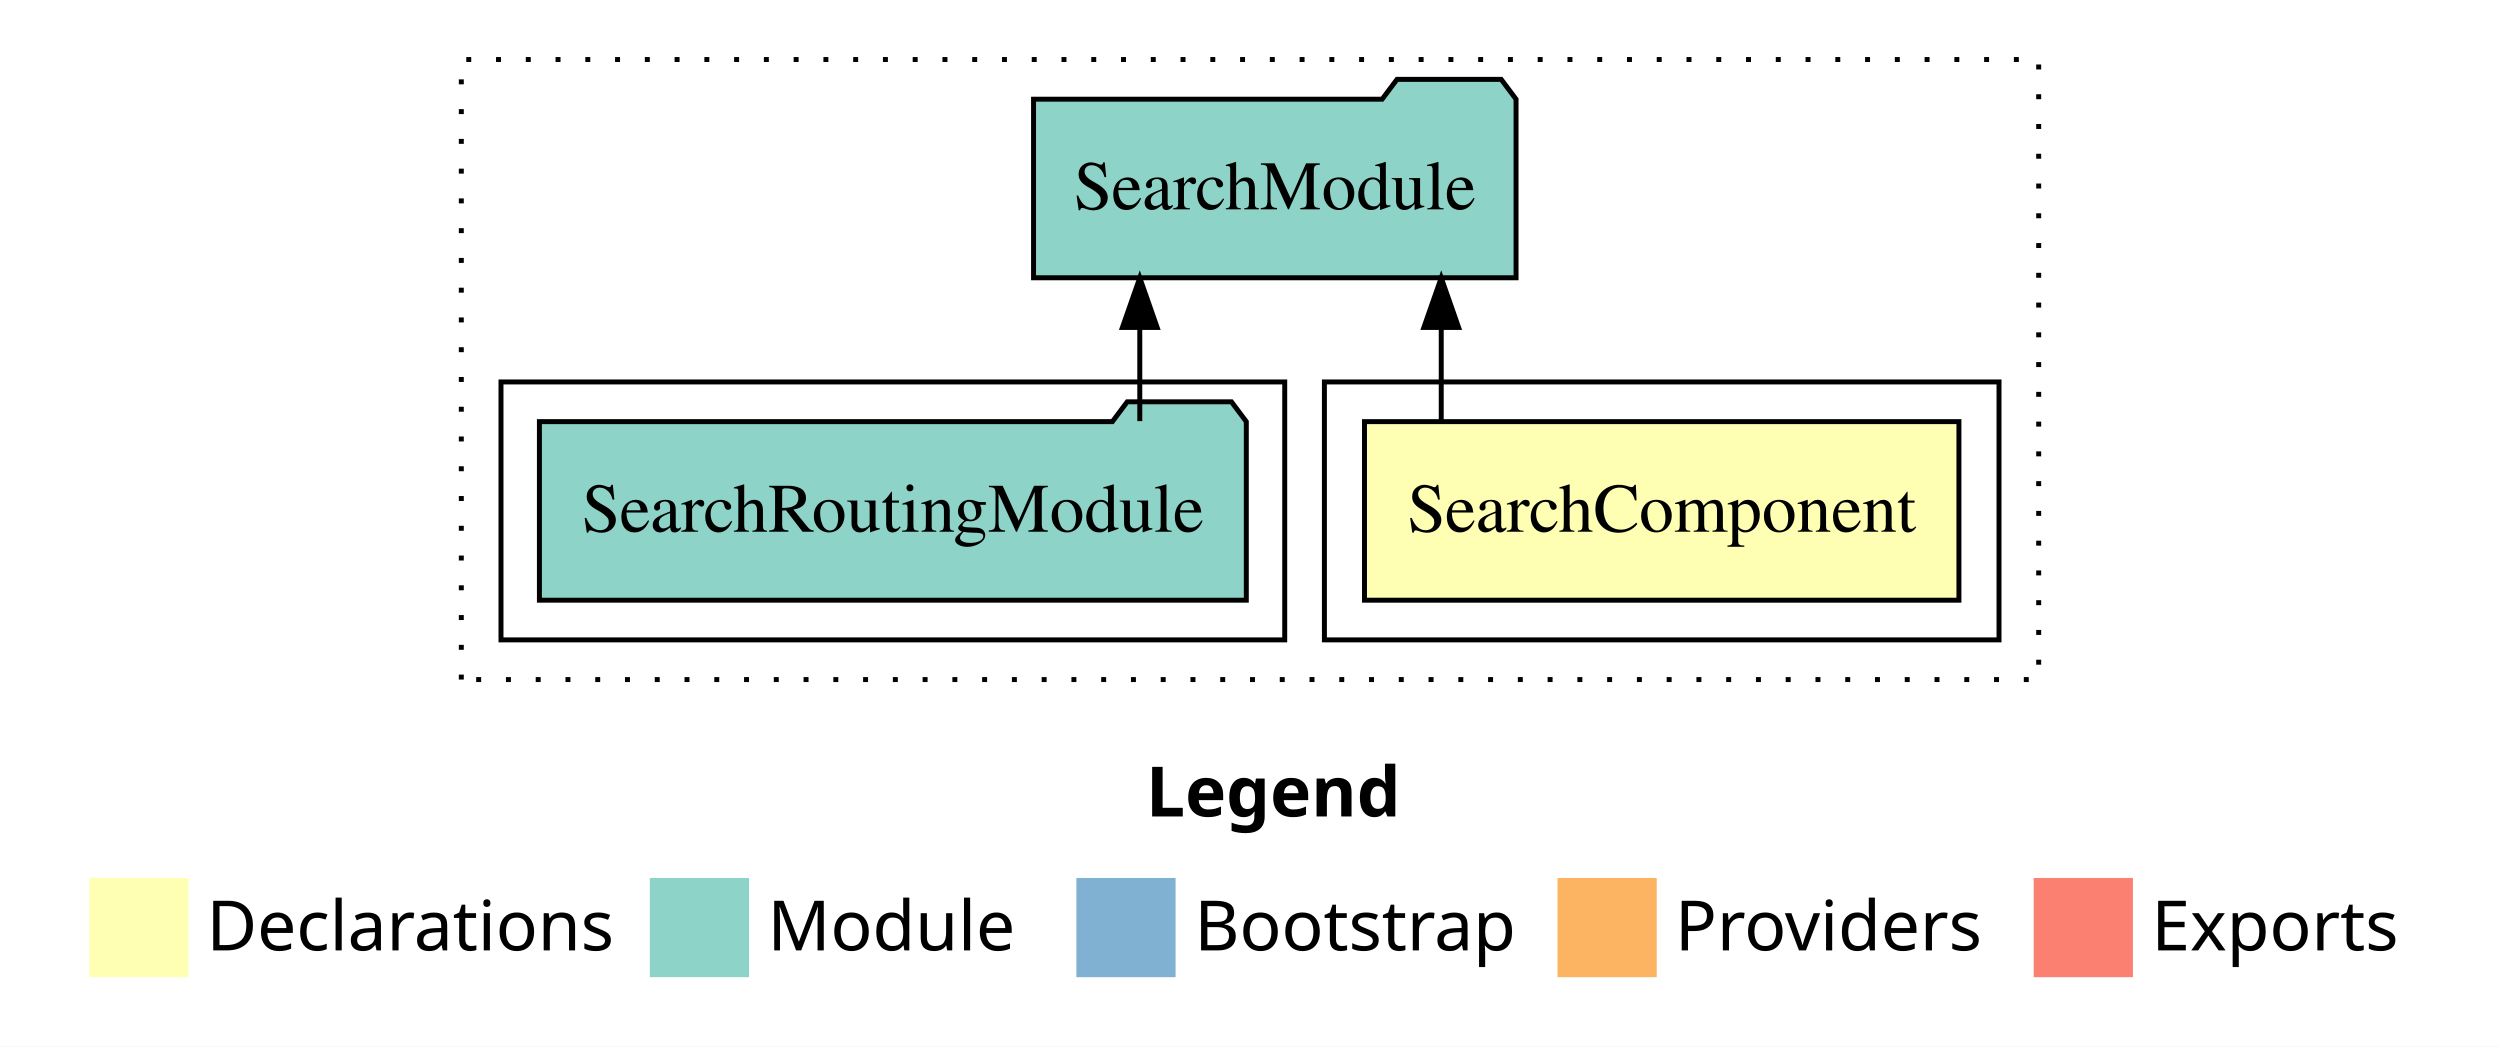
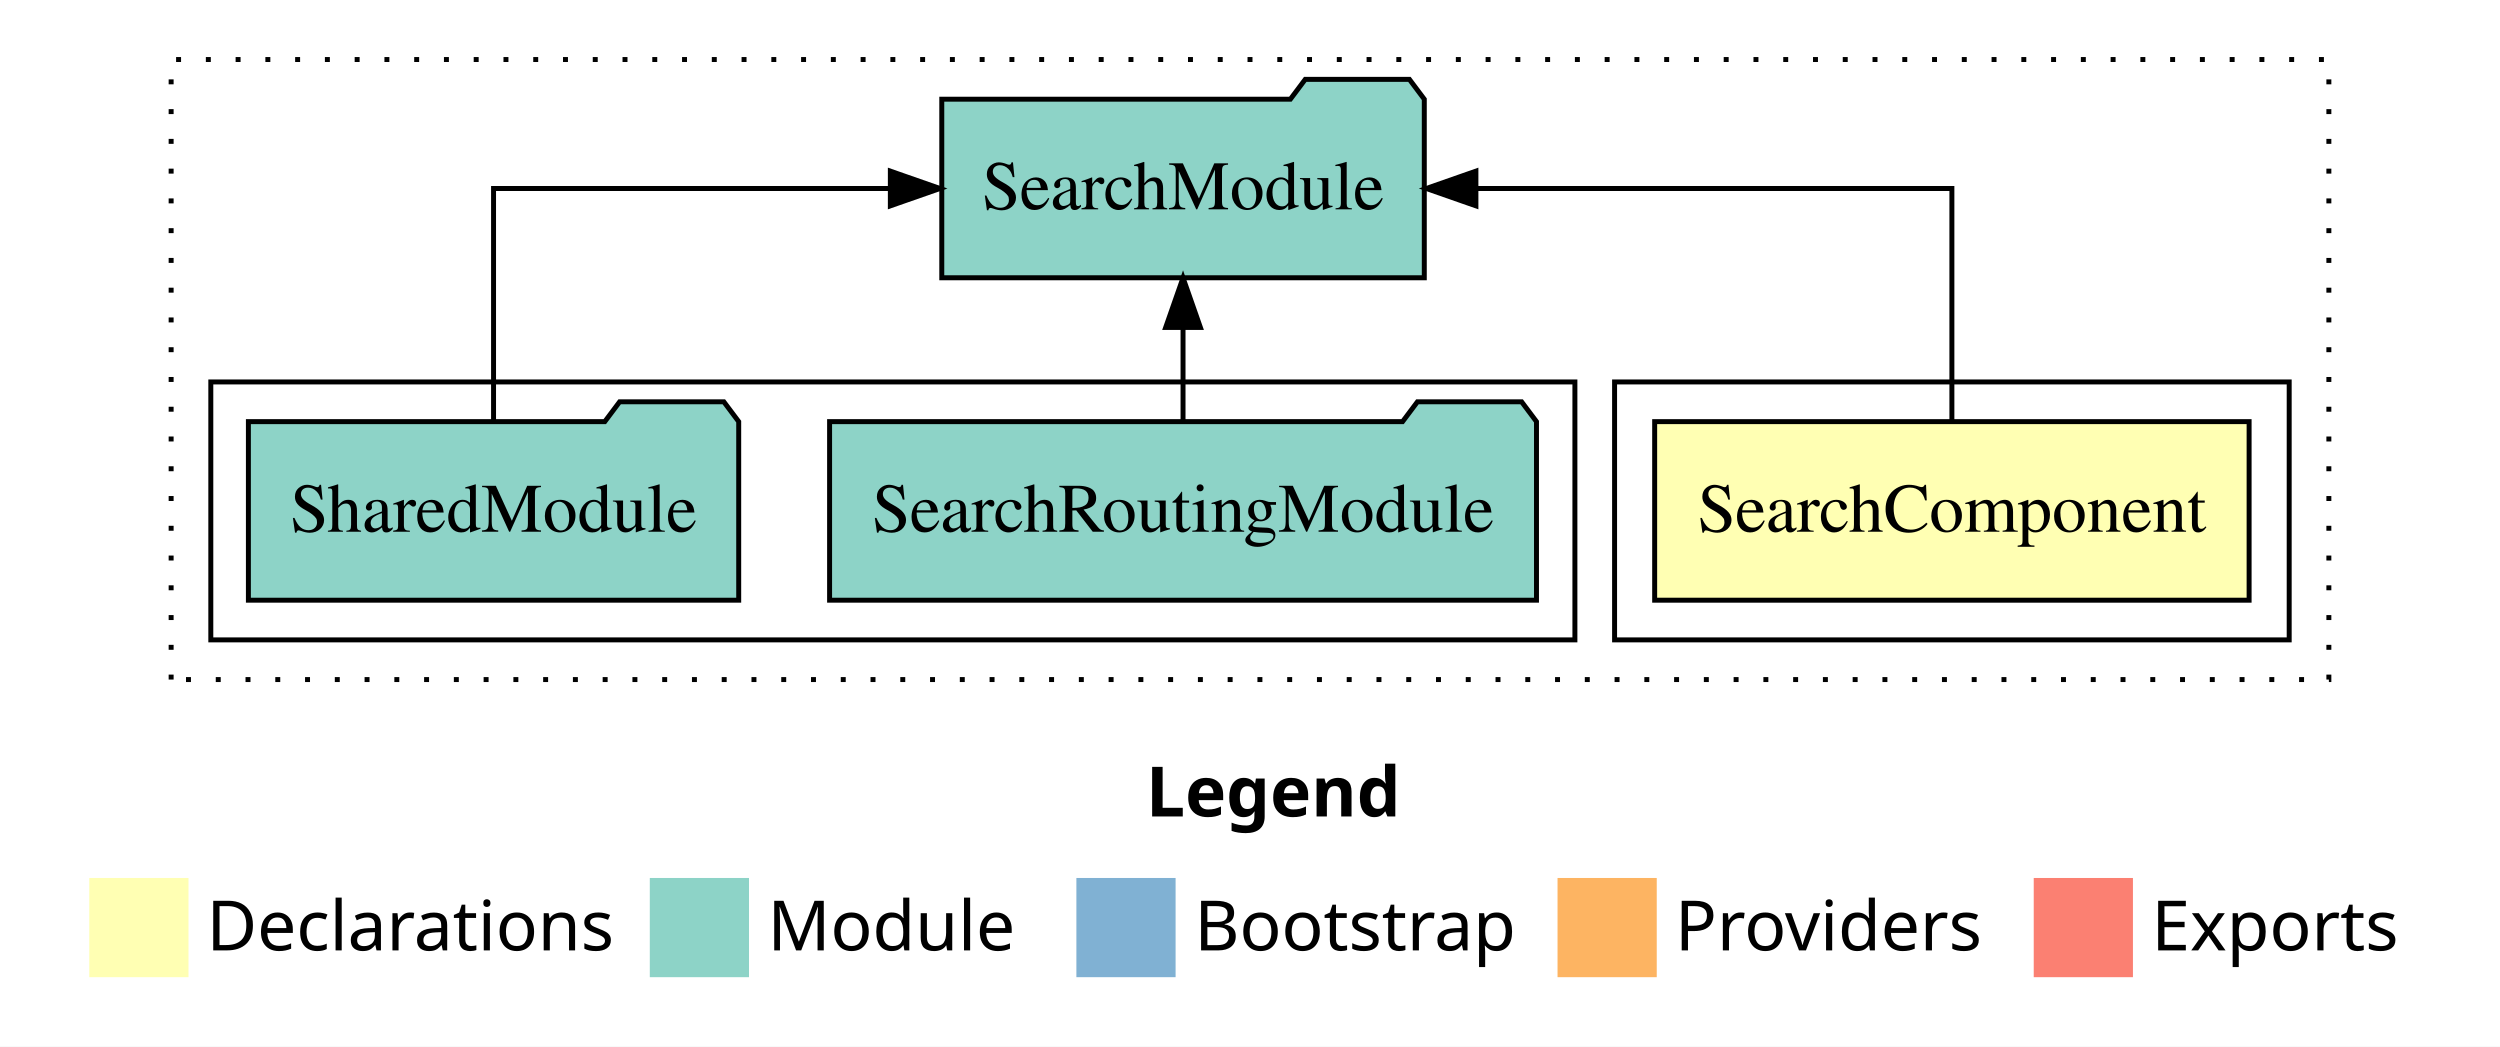
<svg xmlns="http://www.w3.org/2000/svg" width="504pt" height="211pt" viewBox="0.00 0.00 504.00 211.00">
  <g id="graph0" class="graph" transform="scale(1 1) rotate(0) translate(4 207)">
    <polygon fill="#ffffff" stroke="transparent" points="-4,4 -4,-207 500,-207 500,4 -4,4" />
    <text text-anchor="start" x="227.009" y="-42.4" font-family="sans-serif" font-weight="bold" font-size="14.00" fill="#000000">Legend</text>
    <polygon fill="#ffffb3" stroke="transparent" points="14,-10 14,-30 34,-30 34,-10 14,-10" />
    <text text-anchor="start" x="37.629" y="-15.4" font-family="sans-serif" font-size="14.00" fill="#000000">  Declarations</text>
    <polygon fill="#8dd3c7" stroke="transparent" points="127,-10 127,-30 147,-30 147,-10 127,-10" />
    <text text-anchor="start" x="150.725" y="-15.4" font-family="sans-serif" font-size="14.00" fill="#000000">  Module</text>
    <polygon fill="#80b1d3" stroke="transparent" points="213,-10 213,-30 233,-30 233,-10 213,-10" />
    <text text-anchor="start" x="236.781" y="-15.4" font-family="sans-serif" font-size="14.00" fill="#000000">  Bootstrap</text>
    <polygon fill="#fdb462" stroke="transparent" points="310,-10 310,-30 330,-30 330,-10 310,-10" />
    <text text-anchor="start" x="333.673" y="-15.4" font-family="sans-serif" font-size="14.00" fill="#000000">  Providers</text>
    <polygon fill="#fb8072" stroke="transparent" points="406,-10 406,-30 426,-30 426,-10 406,-10" />
    <text text-anchor="start" x="429.726" y="-15.4" font-family="sans-serif" font-size="14.00" fill="#000000">  Exports</text>
    <g id="clust1" class="cluster">
-       <polygon fill="none" stroke="#000000" stroke-dasharray="1,5" points="89,-70 89,-195 407,-195 407,-70 89,-70" />
+       <polygon fill="none" stroke="#000000" stroke-dasharray="1,5" points="30.5,-70 30.5,-195 465.5,-195 465.5,-70 30.5,-70" />
    </g>
    <g id="clust2" class="cluster">
-       <polygon fill="none" stroke="#000000" points="263,-78 263,-130 399,-130 399,-78 263,-78" />
+       <polygon fill="none" stroke="#000000" points="321.5,-78 321.5,-130 457.5,-130 457.5,-78 321.5,-78" />
    </g>
    <g id="clust4" class="cluster">
-       <polygon fill="none" stroke="#000000" points="97,-78 97,-130 255,-130 255,-78 97,-78" />
+       <polygon fill="none" stroke="#000000" points="38.5,-78 38.5,-130 313.5,-130 313.5,-78 38.5,-78" />
    </g>
    <g id="node1" class="node">
-       <polygon fill="#ffffb3" stroke="#000000" points="390.92,-122 271.08,-122 271.08,-86 390.92,-86 390.92,-122" />
-       <text text-anchor="middle" x="331" y="-99.8" font-family="Times,serif" font-size="14.00" fill="#000000">SearchComponent</text>
+       <polygon fill="#ffffb3" stroke="#000000" points="449.42,-122 329.58,-122 329.58,-86 449.42,-86 449.42,-122" />
+       <text text-anchor="middle" x="389.5" y="-99.8" font-family="Times,serif" font-size="14.00" fill="#000000">SearchComponent</text>
    </g>
    <g id="node2" class="node">
-       <polygon fill="#8dd3c7" stroke="#000000" points="301.637,-187 298.637,-191 277.637,-191 274.637,-187 204.363,-187 204.363,-151 301.637,-151 301.637,-187" />
-       <text text-anchor="middle" x="253" y="-164.8" font-family="Times,serif" font-size="14.00" fill="#000000">SearchModule</text>
+       <polygon fill="#8dd3c7" stroke="#000000" points="283.137,-187 280.137,-191 259.137,-191 256.137,-187 185.863,-187 185.863,-151 283.137,-151 283.137,-187" />
+       <text text-anchor="middle" x="234.5" y="-164.8" font-family="Times,serif" font-size="14.00" fill="#000000">SearchModule</text>
    </g>
    <g id="edge1" class="edge">
-       <path fill="none" stroke="#000000" d="M286.554,-122.106C286.554,-122.106 286.554,-140.991 286.554,-140.991" />
-       <polygon fill="#000000" stroke="#000000" points="283.054,-140.991 286.554,-150.991 290.054,-140.991 283.054,-140.991" />
+       <path fill="none" stroke="#000000" d="M389.5,-122.106C389.5,-141.339 389.5,-169 389.5,-169 389.5,-169 293.543,-169 293.543,-169" />
+       <polygon fill="#000000" stroke="#000000" points="293.543,-165.5 283.543,-169 293.543,-172.5 293.543,-165.5" />
    </g>
    <g id="node3" class="node">
-       <polygon fill="#8dd3c7" stroke="#000000" points="247.255,-122 244.255,-126 223.255,-126 220.255,-122 104.745,-122 104.745,-86 247.255,-86 247.255,-122" />
-       <text text-anchor="middle" x="176" y="-99.8" font-family="Times,serif" font-size="14.00" fill="#000000">SearchRoutingModule</text>
+       <polygon fill="#8dd3c7" stroke="#000000" points="305.755,-122 302.755,-126 281.755,-126 278.755,-122 163.245,-122 163.245,-86 305.755,-86 305.755,-122" />
+       <text text-anchor="middle" x="234.5" y="-99.8" font-family="Times,serif" font-size="14.00" fill="#000000">SearchRoutingModule</text>
    </g>
    <g id="edge2" class="edge">
-       <path fill="none" stroke="#000000" d="M225.78,-122.106C225.78,-122.106 225.78,-140.991 225.78,-140.991" />
-       <polygon fill="#000000" stroke="#000000" points="222.28,-140.991 225.78,-150.991 229.28,-140.991 222.28,-140.991" />
+       <path fill="none" stroke="#000000" d="M234.5,-122.106C234.5,-122.106 234.5,-140.991 234.5,-140.991" />
+       <polygon fill="#000000" stroke="#000000" points="231,-140.991 234.5,-150.991 238,-140.991 231,-140.991" />
+     </g>
+     <g id="node4" class="node">
+       <polygon fill="#8dd3c7" stroke="#000000" points="144.923,-122 141.923,-126 120.923,-126 117.923,-122 46.077,-122 46.077,-86 144.923,-86 144.923,-122" />
+       <text text-anchor="middle" x="95.5" y="-99.8" font-family="Times,serif" font-size="14.00" fill="#000000">SharedModule</text>
+     </g>
+     <g id="edge3" class="edge">
+       <path fill="none" stroke="#000000" d="M95.5,-122.106C95.5,-141.339 95.5,-169 95.5,-169 95.5,-169 175.494,-169 175.494,-169" />
+       <polygon fill="#000000" stroke="#000000" points="175.494,-172.5 185.494,-169 175.494,-165.5 175.494,-172.5" />
    </g>
  </g>
</svg>
